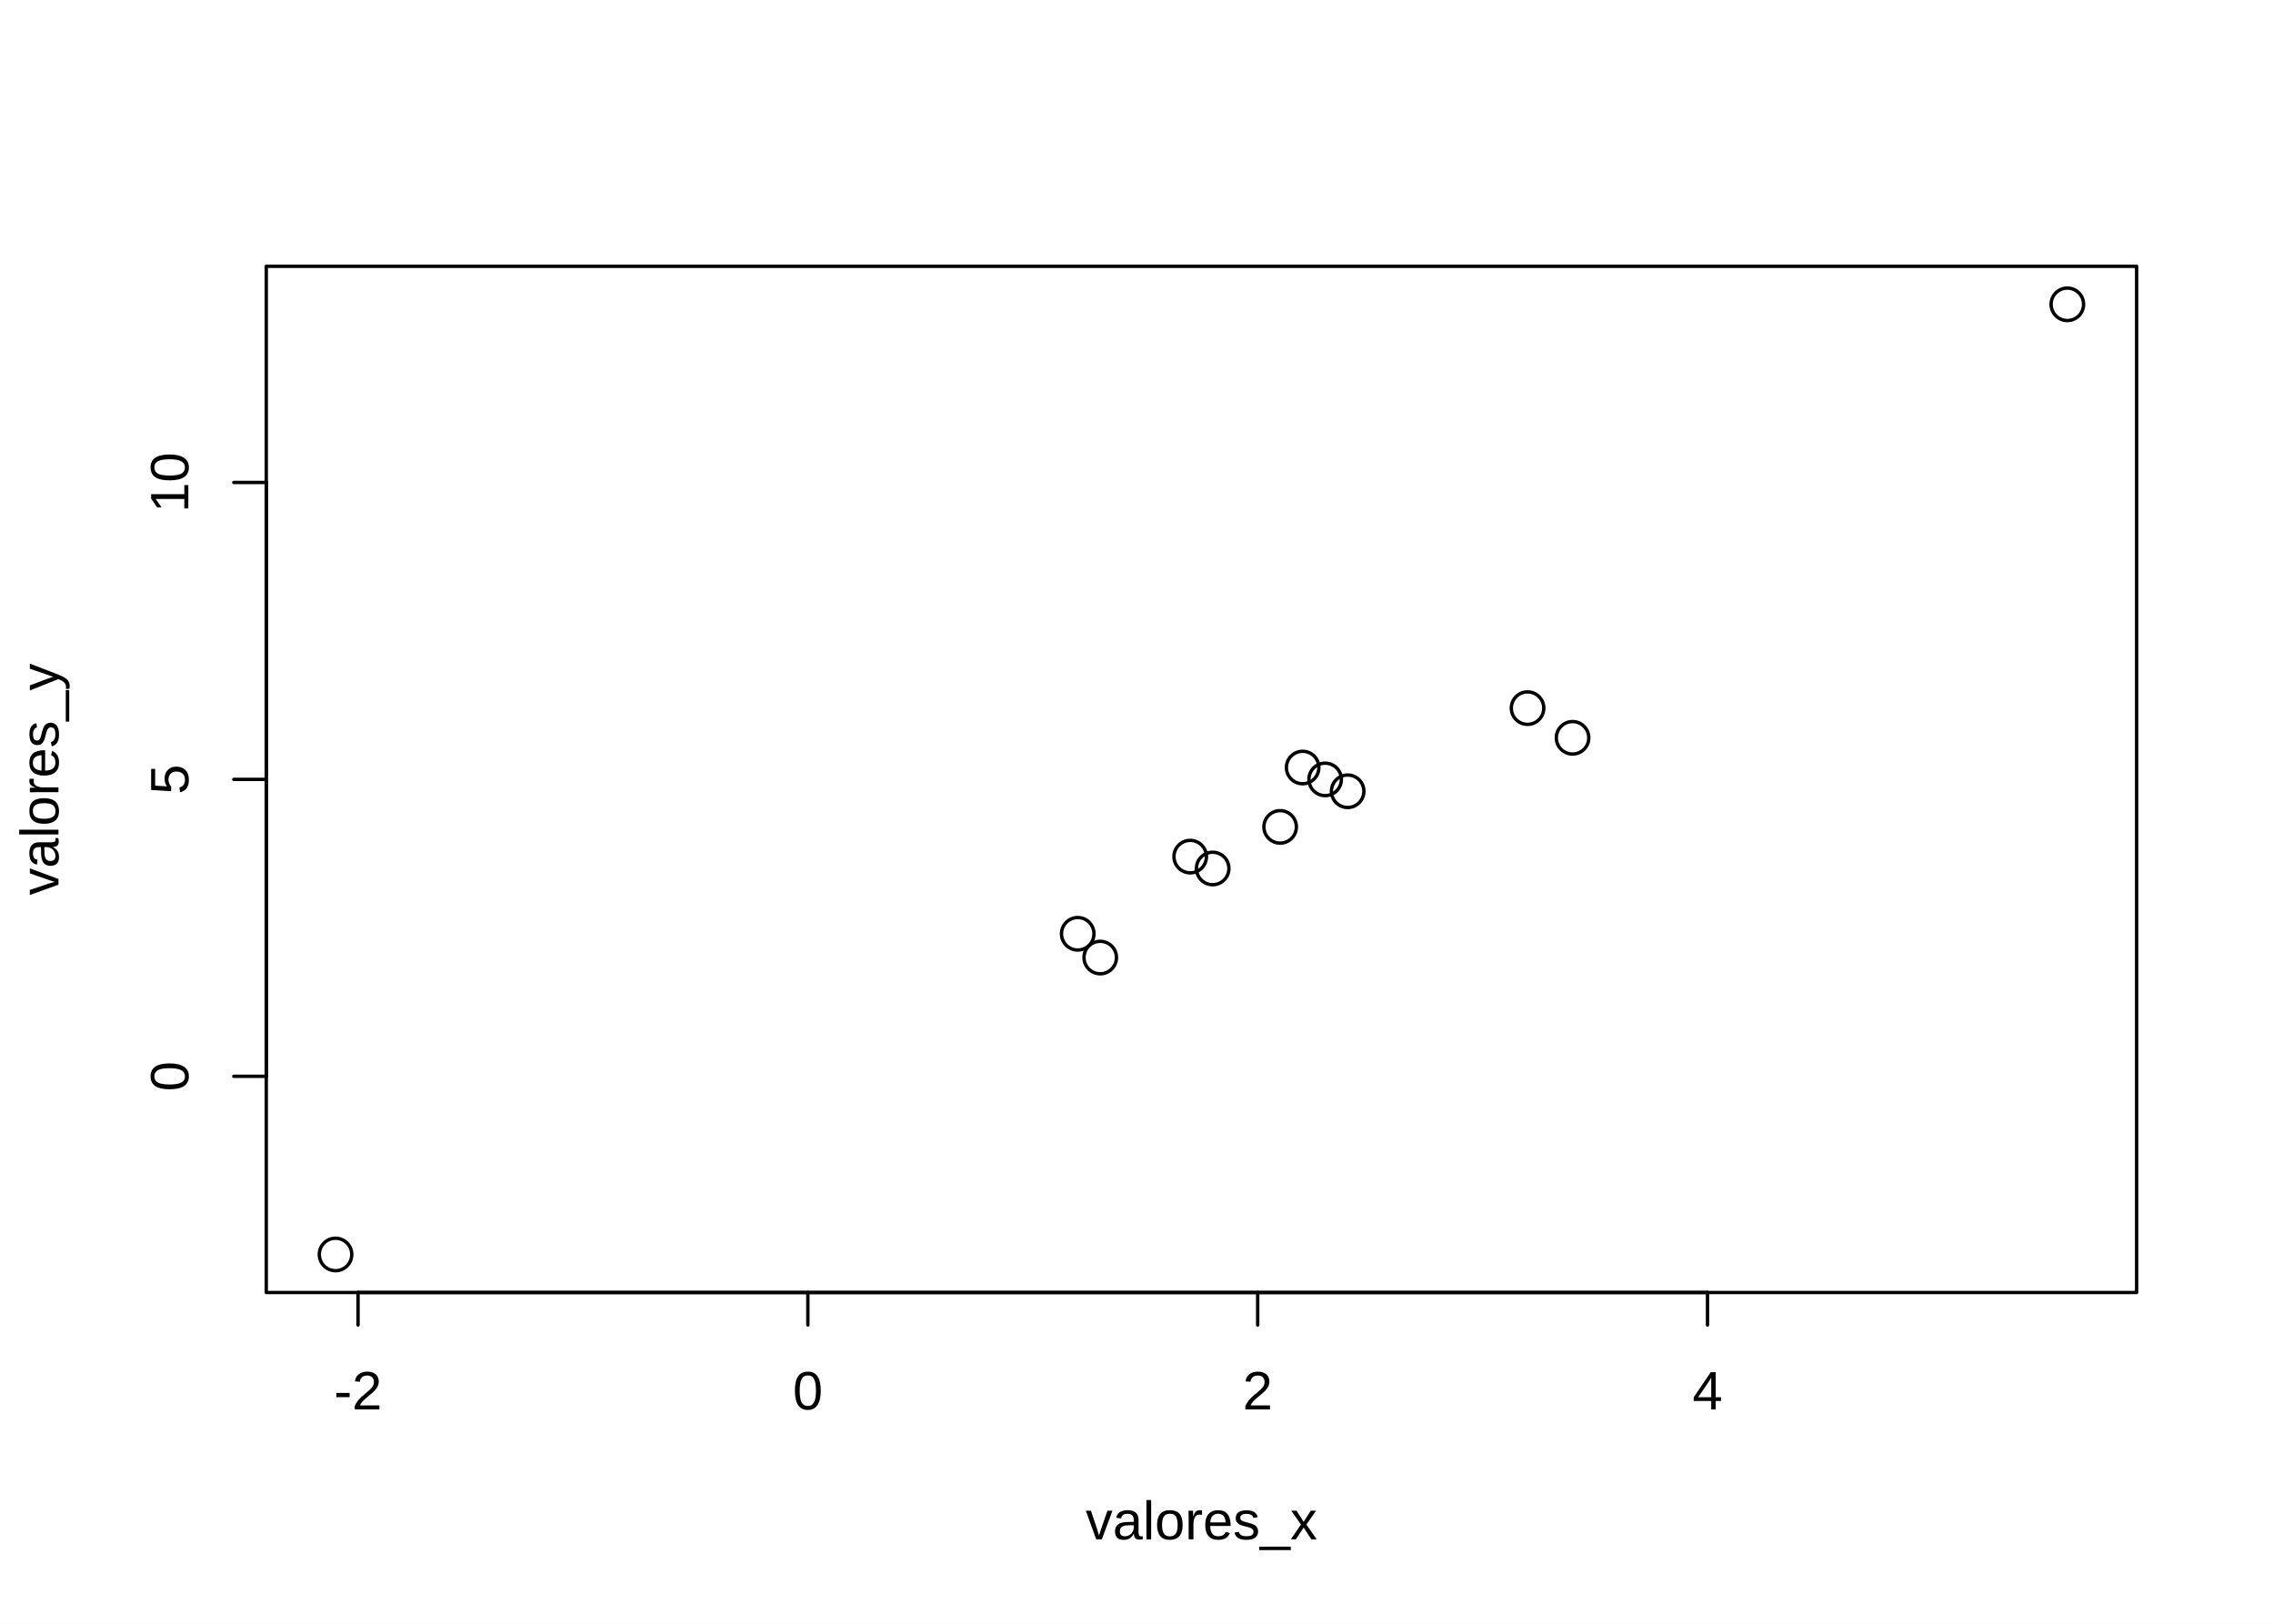
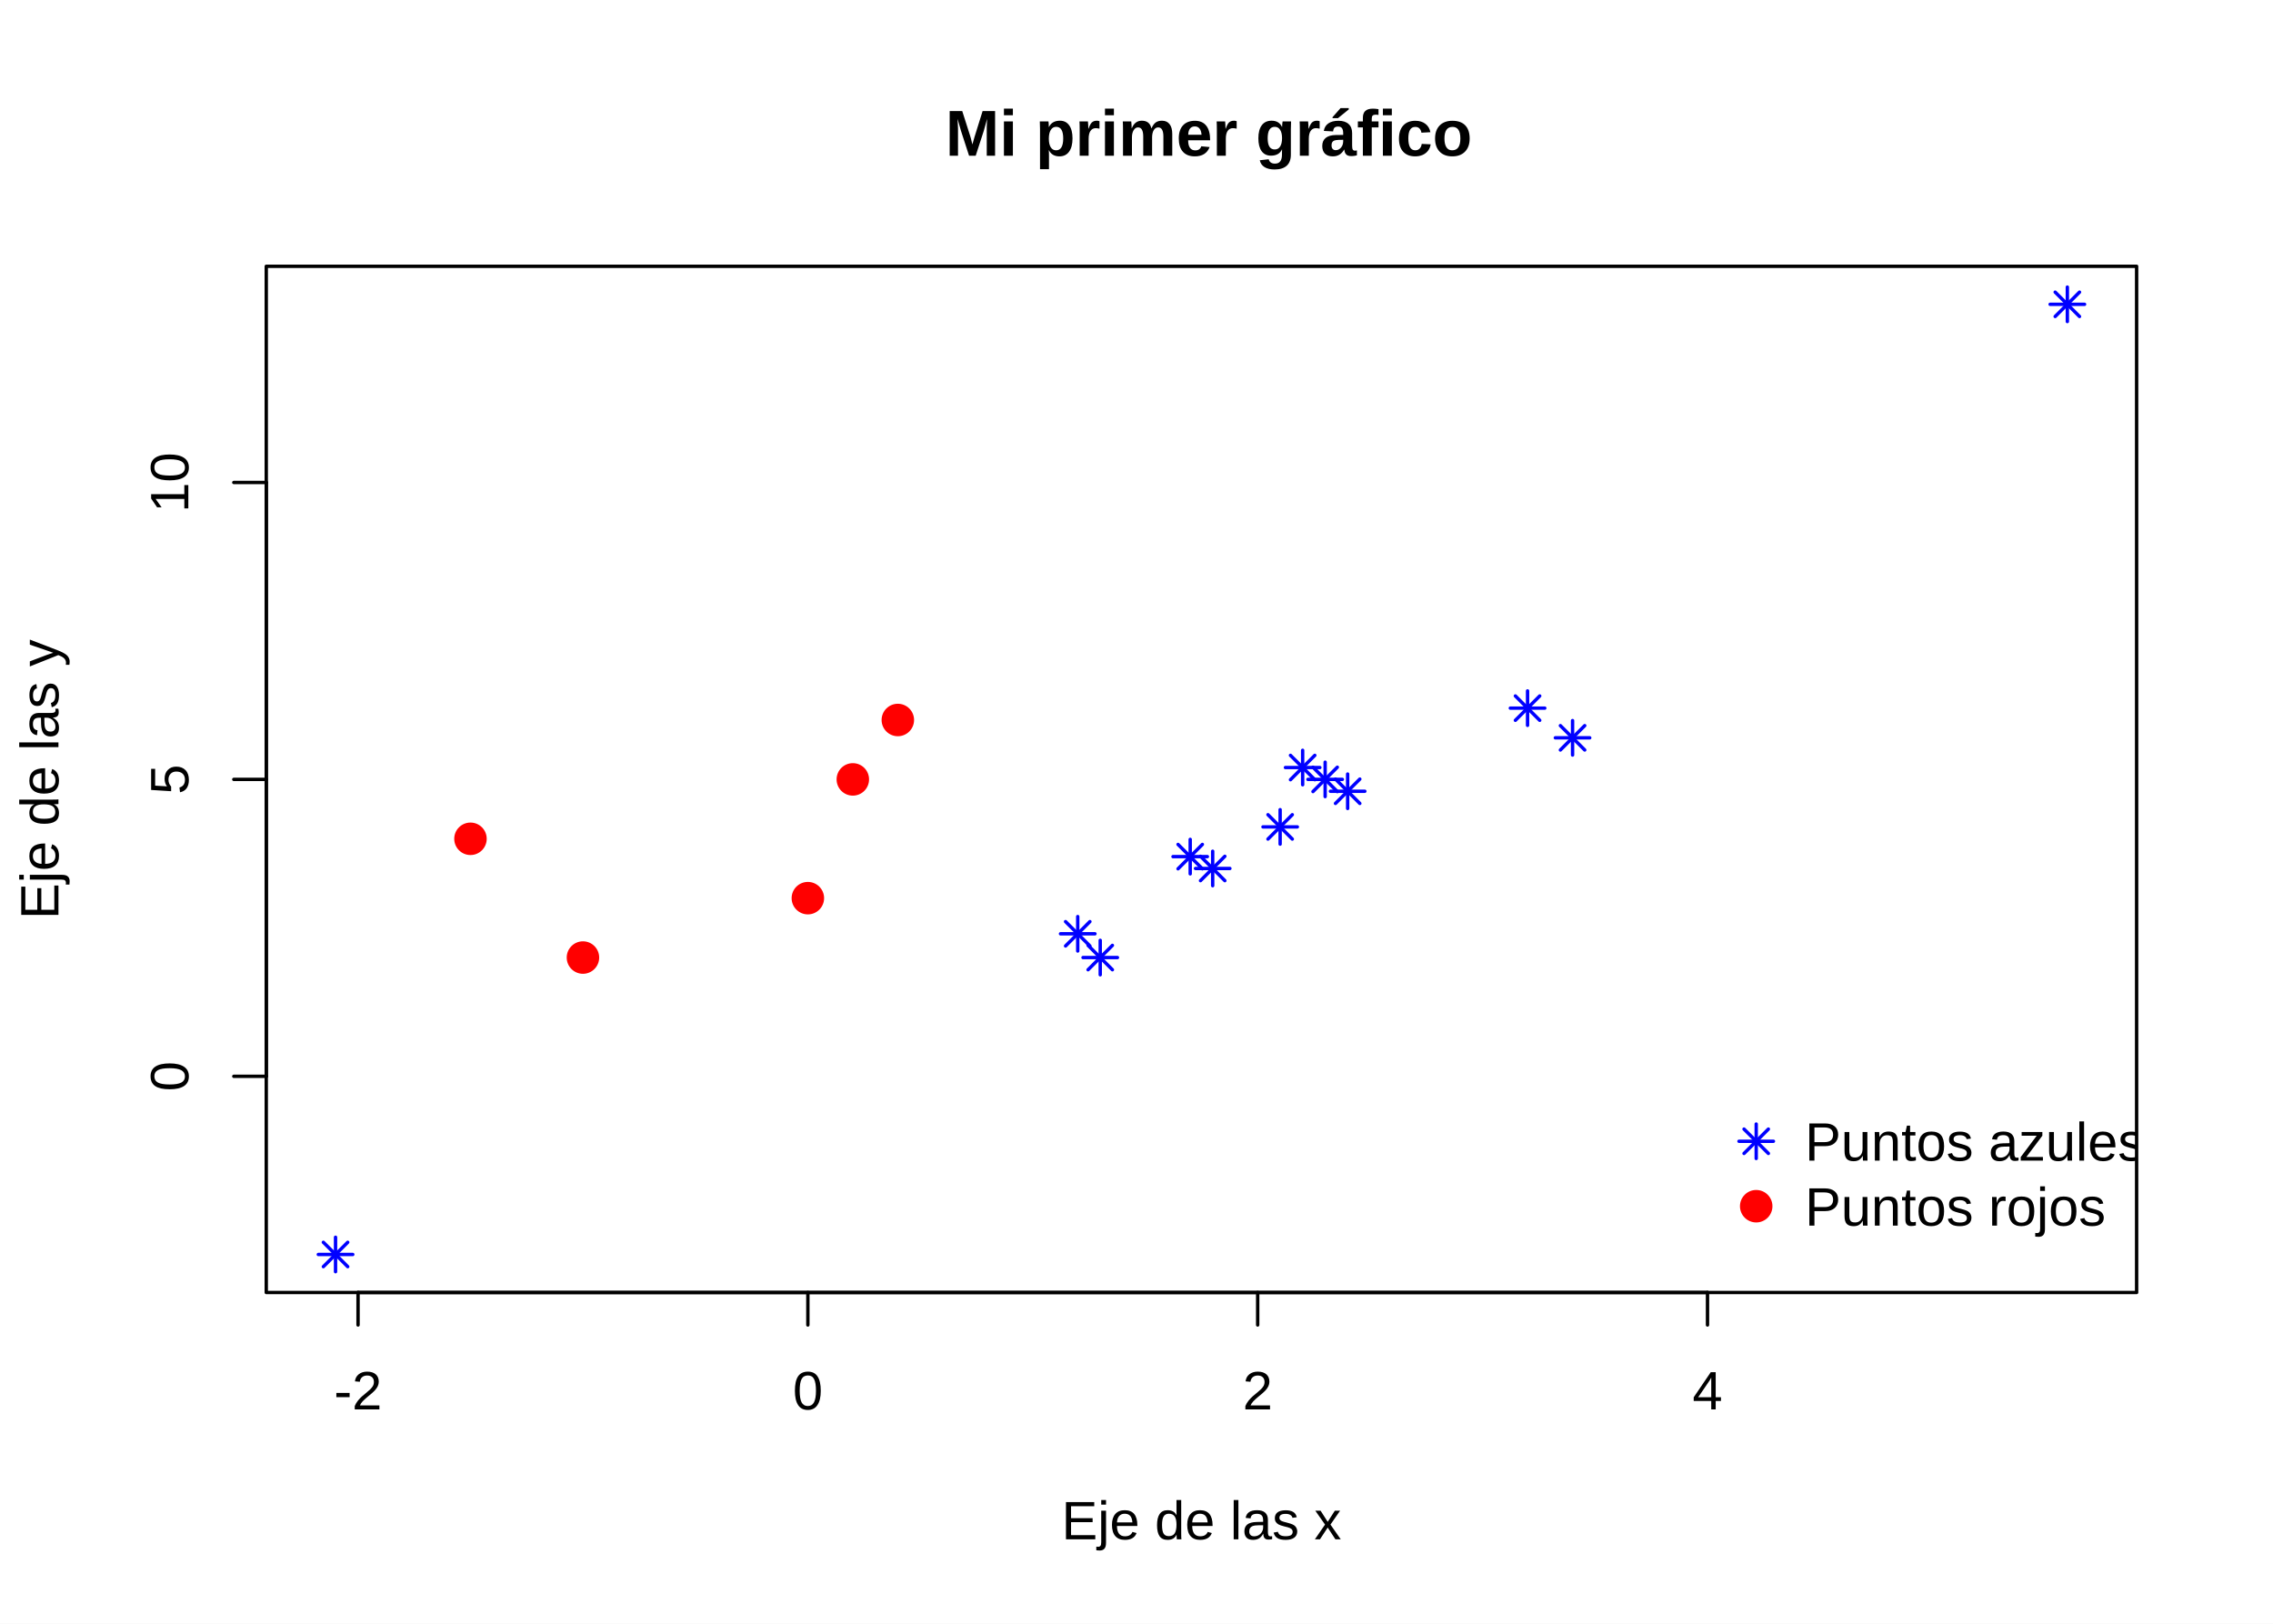
<svg xmlns="http://www.w3.org/2000/svg" viewBox="0 0 504.00 360.00">
  <defs>
    <style type="text/css">
    line, polyline, path, rect, circle {
      fill: none;
      stroke: #000000;
      stroke-linecap: round;
      stroke-linejoin: round;
      stroke-miterlimit: 10.00;
    }
  </style>
  </defs>
  <rect width="100%" height="100%" style="stroke: none; fill: #FFFFFF;" />
  <defs>
    <clipPath id="cpNTkuMDR8NDczLjc2fDI4Ni41Nnw1OS4wNA==">
      <rect x="59.04" y="59.04" width="414.72" height="227.52" />
    </clipPath>
  </defs>
-   <circle cx="238.97" cy="207.03" r="2.70pt" style="stroke-width: 0.75;" clip-path="url(#cpNTkuMDR8NDczLjc2fDI4Ni41Nnw1OS4wNA==)" />
-   <circle cx="348.69" cy="163.58" r="2.70pt" style="stroke-width: 0.75;" clip-path="url(#cpNTkuMDR8NDczLjc2fDI4Ni41Nnw1OS4wNA==)" />
-   <circle cx="243.96" cy="212.30" r="2.70pt" style="stroke-width: 0.75;" clip-path="url(#cpNTkuMDR8NDczLjc2fDI4Ni41Nnw1OS4wNA==)" />
-   <circle cx="74.40" cy="278.13" r="2.70pt" style="stroke-width: 0.75;" clip-path="url(#cpNTkuMDR8NDczLjc2fDI4Ni41Nnw1OS4wNA==)" />
-   <circle cx="458.40" cy="67.47" r="2.70pt" style="stroke-width: 0.75;" clip-path="url(#cpNTkuMDR8NDczLjc2fDI4Ni41Nnw1OS4wNA==)" />
-   <circle cx="293.83" cy="172.80" r="2.70pt" style="stroke-width: 0.75;" clip-path="url(#cpNTkuMDR8NDczLjc2fDI4Ni41Nnw1OS4wNA==)" />
-   <circle cx="338.71" cy="157.00" r="2.70pt" style="stroke-width: 0.75;" clip-path="url(#cpNTkuMDR8NDczLjc2fDI4Ni41Nnw1OS4wNA==)" />
-   <circle cx="298.82" cy="175.43" r="2.70pt" style="stroke-width: 0.75;" clip-path="url(#cpNTkuMDR8NDczLjc2fDI4Ni41Nnw1OS4wNA==)" />
-   <circle cx="283.85" cy="183.33" r="2.70pt" style="stroke-width: 0.75;" clip-path="url(#cpNTkuMDR8NDczLjc2fDI4Ni41Nnw1OS4wNA==)" />
-   <circle cx="268.89" cy="192.55" r="2.70pt" style="stroke-width: 0.75;" clip-path="url(#cpNTkuMDR8NDczLjc2fDI4Ni41Nnw1OS4wNA==)" />
-   <circle cx="263.91" cy="189.92" r="2.70pt" style="stroke-width: 0.75;" clip-path="url(#cpNTkuMDR8NDczLjc2fDI4Ni41Nnw1OS4wNA==)" />
-   <circle cx="288.84" cy="170.17" r="2.70pt" style="stroke-width: 0.75;" clip-path="url(#cpNTkuMDR8NDczLjc2fDI4Ni41Nnw1OS4wNA==)" />
+   <line x1="236.27" y1="209.73" x2="241.67" y2="204.33" style="stroke-width: 0.75; stroke: #0000FF;" clip-path="url(#cpNTkuMDR8NDczLjc2fDI4Ni41Nnw1OS4wNA==)" />
+   <line x1="236.27" y1="204.33" x2="241.67" y2="209.73" style="stroke-width: 0.75; stroke: #0000FF;" clip-path="url(#cpNTkuMDR8NDczLjc2fDI4Ni41Nnw1OS4wNA==)" />
+   <line x1="235.15" y1="207.03" x2="242.79" y2="207.03" style="stroke-width: 0.75; stroke: #0000FF;" clip-path="url(#cpNTkuMDR8NDczLjc2fDI4Ni41Nnw1OS4wNA==)" />
+   <line x1="238.97" y1="210.85" x2="238.97" y2="203.21" style="stroke-width: 0.75; stroke: #0000FF;" clip-path="url(#cpNTkuMDR8NDczLjc2fDI4Ni41Nnw1OS4wNA==)" />
+   <line x1="345.99" y1="166.28" x2="351.39" y2="160.88" style="stroke-width: 0.75; stroke: #0000FF;" clip-path="url(#cpNTkuMDR8NDczLjc2fDI4Ni41Nnw1OS4wNA==)" />
+   <line x1="345.99" y1="160.88" x2="351.39" y2="166.28" style="stroke-width: 0.75; stroke: #0000FF;" clip-path="url(#cpNTkuMDR8NDczLjc2fDI4Ni41Nnw1OS4wNA==)" />
+   <line x1="344.87" y1="163.58" x2="352.50" y2="163.58" style="stroke-width: 0.75; stroke: #0000FF;" clip-path="url(#cpNTkuMDR8NDczLjc2fDI4Ni41Nnw1OS4wNA==)" />
+   <line x1="348.69" y1="167.40" x2="348.69" y2="159.76" style="stroke-width: 0.75; stroke: #0000FF;" clip-path="url(#cpNTkuMDR8NDczLjc2fDI4Ni41Nnw1OS4wNA==)" />
+   <line x1="241.26" y1="215.00" x2="246.66" y2="209.60" style="stroke-width: 0.75; stroke: #0000FF;" clip-path="url(#cpNTkuMDR8NDczLjc2fDI4Ni41Nnw1OS4wNA==)" />
+   <line x1="241.26" y1="209.60" x2="246.66" y2="215.00" style="stroke-width: 0.75; stroke: #0000FF;" clip-path="url(#cpNTkuMDR8NDczLjc2fDI4Ni41Nnw1OS4wNA==)" />
+   <line x1="240.14" y1="212.30" x2="247.78" y2="212.30" style="stroke-width: 0.75; stroke: #0000FF;" clip-path="url(#cpNTkuMDR8NDczLjc2fDI4Ni41Nnw1OS4wNA==)" />
+   <line x1="243.96" y1="216.12" x2="243.96" y2="208.48" style="stroke-width: 0.75; stroke: #0000FF;" clip-path="url(#cpNTkuMDR8NDczLjc2fDI4Ni41Nnw1OS4wNA==)" />
+   <line x1="71.70" y1="280.83" x2="77.10" y2="275.43" style="stroke-width: 0.75; stroke: #0000FF;" clip-path="url(#cpNTkuMDR8NDczLjc2fDI4Ni41Nnw1OS4wNA==)" />
+   <line x1="71.70" y1="275.43" x2="77.10" y2="280.83" style="stroke-width: 0.75; stroke: #0000FF;" clip-path="url(#cpNTkuMDR8NDczLjc2fDI4Ni41Nnw1OS4wNA==)" />
+   <line x1="70.58" y1="278.13" x2="78.22" y2="278.13" style="stroke-width: 0.75; stroke: #0000FF;" clip-path="url(#cpNTkuMDR8NDczLjc2fDI4Ni41Nnw1OS4wNA==)" />
+   <line x1="74.40" y1="281.95" x2="74.40" y2="274.31" style="stroke-width: 0.75; stroke: #0000FF;" clip-path="url(#cpNTkuMDR8NDczLjc2fDI4Ni41Nnw1OS4wNA==)" />
+   <line x1="455.70" y1="70.17" x2="461.10" y2="64.77" style="stroke-width: 0.75; stroke: #0000FF;" clip-path="url(#cpNTkuMDR8NDczLjc2fDI4Ni41Nnw1OS4wNA==)" />
+   <line x1="455.70" y1="64.77" x2="461.10" y2="70.17" style="stroke-width: 0.75; stroke: #0000FF;" clip-path="url(#cpNTkuMDR8NDczLjc2fDI4Ni41Nnw1OS4wNA==)" />
+   <line x1="454.58" y1="67.47" x2="462.22" y2="67.47" style="stroke-width: 0.75; stroke: #0000FF;" clip-path="url(#cpNTkuMDR8NDczLjc2fDI4Ni41Nnw1OS4wNA==)" />
+   <line x1="458.40" y1="71.29" x2="458.40" y2="63.65" style="stroke-width: 0.75; stroke: #0000FF;" clip-path="url(#cpNTkuMDR8NDczLjc2fDI4Ni41Nnw1OS4wNA==)" />
+   <line x1="291.13" y1="175.50" x2="296.53" y2="170.10" style="stroke-width: 0.75; stroke: #0000FF;" clip-path="url(#cpNTkuMDR8NDczLjc2fDI4Ni41Nnw1OS4wNA==)" />
+   <line x1="291.13" y1="170.10" x2="296.53" y2="175.50" style="stroke-width: 0.75; stroke: #0000FF;" clip-path="url(#cpNTkuMDR8NDczLjc2fDI4Ni41Nnw1OS4wNA==)" />
+   <line x1="290.01" y1="172.80" x2="297.65" y2="172.80" style="stroke-width: 0.75; stroke: #0000FF;" clip-path="url(#cpNTkuMDR8NDczLjc2fDI4Ni41Nnw1OS4wNA==)" />
+   <line x1="293.83" y1="176.62" x2="293.83" y2="168.98" style="stroke-width: 0.75; stroke: #0000FF;" clip-path="url(#cpNTkuMDR8NDczLjc2fDI4Ni41Nnw1OS4wNA==)" />
+   <line x1="336.01" y1="159.70" x2="341.41" y2="154.30" style="stroke-width: 0.75; stroke: #0000FF;" clip-path="url(#cpNTkuMDR8NDczLjc2fDI4Ni41Nnw1OS4wNA==)" />
+   <line x1="336.01" y1="154.30" x2="341.41" y2="159.70" style="stroke-width: 0.75; stroke: #0000FF;" clip-path="url(#cpNTkuMDR8NDczLjc2fDI4Ni41Nnw1OS4wNA==)" />
+   <line x1="334.89" y1="157.00" x2="342.53" y2="157.00" style="stroke-width: 0.75; stroke: #0000FF;" clip-path="url(#cpNTkuMDR8NDczLjc2fDI4Ni41Nnw1OS4wNA==)" />
+   <line x1="338.71" y1="160.82" x2="338.71" y2="153.18" style="stroke-width: 0.75; stroke: #0000FF;" clip-path="url(#cpNTkuMDR8NDczLjc2fDI4Ni41Nnw1OS4wNA==)" />
+   <line x1="296.12" y1="178.13" x2="301.52" y2="172.73" style="stroke-width: 0.75; stroke: #0000FF;" clip-path="url(#cpNTkuMDR8NDczLjc2fDI4Ni41Nnw1OS4wNA==)" />
+   <line x1="296.12" y1="172.73" x2="301.52" y2="178.13" style="stroke-width: 0.75; stroke: #0000FF;" clip-path="url(#cpNTkuMDR8NDczLjc2fDI4Ni41Nnw1OS4wNA==)" />
+   <line x1="295.00" y1="175.43" x2="302.63" y2="175.43" style="stroke-width: 0.75; stroke: #0000FF;" clip-path="url(#cpNTkuMDR8NDczLjc2fDI4Ni41Nnw1OS4wNA==)" />
+   <line x1="298.82" y1="179.25" x2="298.82" y2="171.61" style="stroke-width: 0.75; stroke: #0000FF;" clip-path="url(#cpNTkuMDR8NDczLjc2fDI4Ni41Nnw1OS4wNA==)" />
+   <line x1="281.15" y1="186.03" x2="286.55" y2="180.63" style="stroke-width: 0.75; stroke: #0000FF;" clip-path="url(#cpNTkuMDR8NDczLjc2fDI4Ni41Nnw1OS4wNA==)" />
+   <line x1="281.15" y1="180.63" x2="286.55" y2="186.03" style="stroke-width: 0.75; stroke: #0000FF;" clip-path="url(#cpNTkuMDR8NDczLjc2fDI4Ni41Nnw1OS4wNA==)" />
+   <line x1="280.04" y1="183.33" x2="287.67" y2="183.33" style="stroke-width: 0.75; stroke: #0000FF;" clip-path="url(#cpNTkuMDR8NDczLjc2fDI4Ni41Nnw1OS4wNA==)" />
+   <line x1="283.85" y1="187.15" x2="283.85" y2="179.51" style="stroke-width: 0.75; stroke: #0000FF;" clip-path="url(#cpNTkuMDR8NDczLjc2fDI4Ni41Nnw1OS4wNA==)" />
+   <line x1="266.19" y1="195.25" x2="271.59" y2="189.85" style="stroke-width: 0.75; stroke: #0000FF;" clip-path="url(#cpNTkuMDR8NDczLjc2fDI4Ni41Nnw1OS4wNA==)" />
+   <line x1="266.19" y1="189.85" x2="271.59" y2="195.25" style="stroke-width: 0.75; stroke: #0000FF;" clip-path="url(#cpNTkuMDR8NDczLjc2fDI4Ni41Nnw1OS4wNA==)" />
+   <line x1="265.08" y1="192.55" x2="272.71" y2="192.55" style="stroke-width: 0.75; stroke: #0000FF;" clip-path="url(#cpNTkuMDR8NDczLjc2fDI4Ni41Nnw1OS4wNA==)" />
+   <line x1="268.89" y1="196.37" x2="268.89" y2="188.73" style="stroke-width: 0.75; stroke: #0000FF;" clip-path="url(#cpNTkuMDR8NDczLjc2fDI4Ni41Nnw1OS4wNA==)" />
+   <line x1="261.21" y1="192.62" x2="266.61" y2="187.22" style="stroke-width: 0.75; stroke: #0000FF;" clip-path="url(#cpNTkuMDR8NDczLjc2fDI4Ni41Nnw1OS4wNA==)" />
+   <line x1="261.21" y1="187.22" x2="266.61" y2="192.62" style="stroke-width: 0.75; stroke: #0000FF;" clip-path="url(#cpNTkuMDR8NDczLjc2fDI4Ni41Nnw1OS4wNA==)" />
+   <line x1="260.09" y1="189.92" x2="267.72" y2="189.92" style="stroke-width: 0.75; stroke: #0000FF;" clip-path="url(#cpNTkuMDR8NDczLjc2fDI4Ni41Nnw1OS4wNA==)" />
+   <line x1="263.91" y1="193.74" x2="263.91" y2="186.10" style="stroke-width: 0.75; stroke: #0000FF;" clip-path="url(#cpNTkuMDR8NDczLjc2fDI4Ni41Nnw1OS4wNA==)" />
+   <line x1="286.14" y1="172.87" x2="291.54" y2="167.47" style="stroke-width: 0.75; stroke: #0000FF;" clip-path="url(#cpNTkuMDR8NDczLjc2fDI4Ni41Nnw1OS4wNA==)" />
+   <line x1="286.14" y1="167.47" x2="291.54" y2="172.87" style="stroke-width: 0.75; stroke: #0000FF;" clip-path="url(#cpNTkuMDR8NDczLjc2fDI4Ni41Nnw1OS4wNA==)" />
+   <line x1="285.02" y1="170.17" x2="292.66" y2="170.17" style="stroke-width: 0.75; stroke: #0000FF;" clip-path="url(#cpNTkuMDR8NDczLjc2fDI4Ni41Nnw1OS4wNA==)" />
+   <line x1="288.84" y1="173.99" x2="288.84" y2="166.35" style="stroke-width: 0.75; stroke: #0000FF;" clip-path="url(#cpNTkuMDR8NDczLjc2fDI4Ni41Nnw1OS4wNA==)" />
  <defs>
    <clipPath id="cpMHw1MDR8MzYwfDA=">
      <rect x="0.00" y="0.00" width="504.00" height="360.00" />
    </clipPath>
  </defs>
  <line x1="79.39" y1="286.56" x2="378.61" y2="286.56" style="stroke-width: 0.75;" clip-path="url(#cpMHw1MDR8MzYwfDA=)" />
  <line x1="79.39" y1="286.56" x2="79.39" y2="293.76" style="stroke-width: 0.75;" clip-path="url(#cpMHw1MDR8MzYwfDA=)" />
  <line x1="179.13" y1="286.56" x2="179.13" y2="293.76" style="stroke-width: 0.75;" clip-path="url(#cpMHw1MDR8MzYwfDA=)" />
  <line x1="278.87" y1="286.56" x2="278.87" y2="293.76" style="stroke-width: 0.75;" clip-path="url(#cpMHw1MDR8MzYwfDA=)" />
  <line x1="378.61" y1="286.56" x2="378.61" y2="293.76" style="stroke-width: 0.75;" clip-path="url(#cpMHw1MDR8MzYwfDA=)" />
  <g clip-path="url(#cpMHw1MDR8MzYwfDA=)">
    <text x="74.05" y="312.48" style="font-size: 12.00px; font-family: Arial;" textLength="10.67px" lengthAdjust="spacingAndGlyphs">-2</text>
  </g>
  <g clip-path="url(#cpMHw1MDR8MzYwfDA=)">
    <text x="175.79" y="312.48" style="font-size: 12.00px; font-family: Arial;" textLength="6.67px" lengthAdjust="spacingAndGlyphs">0</text>
  </g>
  <g clip-path="url(#cpMHw1MDR8MzYwfDA=)">
    <text x="275.53" y="312.48" style="font-size: 12.00px; font-family: Arial;" textLength="6.67px" lengthAdjust="spacingAndGlyphs">2</text>
  </g>
  <g clip-path="url(#cpMHw1MDR8MzYwfDA=)">
    <text x="375.27" y="312.48" style="font-size: 12.00px; font-family: Arial;" textLength="6.67px" lengthAdjust="spacingAndGlyphs">4</text>
  </g>
  <line x1="59.04" y1="238.63" x2="59.04" y2="106.97" style="stroke-width: 0.75;" clip-path="url(#cpMHw1MDR8MzYwfDA=)" />
  <line x1="59.04" y1="238.63" x2="51.84" y2="238.63" style="stroke-width: 0.75;" clip-path="url(#cpMHw1MDR8MzYwfDA=)" />
  <line x1="59.04" y1="172.80" x2="51.84" y2="172.80" style="stroke-width: 0.75;" clip-path="url(#cpMHw1MDR8MzYwfDA=)" />
  <line x1="59.04" y1="106.97" x2="51.84" y2="106.97" style="stroke-width: 0.75;" clip-path="url(#cpMHw1MDR8MzYwfDA=)" />
  <g clip-path="url(#cpMHw1MDR8MzYwfDA=)">
    <text transform="translate(41.76,241.97) rotate(-90)" style="font-size: 12.00px; font-family: Arial;" textLength="6.67px" lengthAdjust="spacingAndGlyphs">0</text>
  </g>
  <g clip-path="url(#cpMHw1MDR8MzYwfDA=)">
    <text transform="translate(41.76,176.14) rotate(-90)" style="font-size: 12.00px; font-family: Arial;" textLength="6.67px" lengthAdjust="spacingAndGlyphs">5</text>
  </g>
  <g clip-path="url(#cpMHw1MDR8MzYwfDA=)">
    <text transform="translate(41.76,113.64) rotate(-90)" style="font-size: 12.00px; font-family: Arial;" textLength="13.35px" lengthAdjust="spacingAndGlyphs">10</text>
  </g>
  <polyline points="59.04,286.56 473.76,286.56 473.76,59.04 59.04,59.04 59.04,286.56 " style="stroke-width: 0.75;" clip-path="url(#cpMHw1MDR8MzYwfDA=)" />
  <g clip-path="url(#cpMHw1MDR8MzYwfDA=)">
-     <text x="240.72" y="341.28" style="font-size: 12.00px; font-family: Arial;" textLength="51.36px" lengthAdjust="spacingAndGlyphs">valores_x</text>
+     <text x="209.61" y="34.53" style="font-size: 14.40px; font-weight: bold; font-family: Arial;" textLength="113.58px" lengthAdjust="spacingAndGlyphs">Mi primer gráfico</text>
  </g>
  <g clip-path="url(#cpMHw1MDR8MzYwfDA=)">
-     <text transform="translate(12.96,198.48) rotate(-90)" style="font-size: 12.00px; font-family: Arial;" textLength="51.36px" lengthAdjust="spacingAndGlyphs">valores_y</text>
+     <text x="235.38" y="341.28" style="font-size: 12.00px; font-family: Arial;" textLength="62.03px" lengthAdjust="spacingAndGlyphs">Eje de las x</text>
+   </g>
+   <g clip-path="url(#cpMHw1MDR8MzYwfDA=)">
+     <text transform="translate(12.96,203.82) rotate(-90)" style="font-size: 12.00px; font-family: Arial;" textLength="62.03px" lengthAdjust="spacingAndGlyphs">Eje de las y</text>
+   </g>
+   <defs>
+     <clipPath id="cpNTkuMDR8NDczLjc2fDI4Ni41Nnw1OS4wNA==">
+       <rect x="59.04" y="59.04" width="414.72" height="227.52" />
+     </clipPath>
+   </defs>
+   <circle cx="129.26" cy="212.30" r="2.70pt" style="stroke-width: 0.75; stroke: none; fill: #FF0000;" clip-path="url(#cpNTkuMDR8NDczLjc2fDI4Ni41Nnw1OS4wNA==)" />
+   <circle cx="179.13" cy="199.13" r="2.70pt" style="stroke-width: 0.75; stroke: none; fill: #FF0000;" clip-path="url(#cpNTkuMDR8NDczLjc2fDI4Ni41Nnw1OS4wNA==)" />
+   <circle cx="104.32" cy="185.97" r="2.70pt" style="stroke-width: 0.75; stroke: none; fill: #FF0000;" clip-path="url(#cpNTkuMDR8NDczLjc2fDI4Ni41Nnw1OS4wNA==)" />
+   <circle cx="189.10" cy="172.80" r="2.70pt" style="stroke-width: 0.75; stroke: none; fill: #FF0000;" clip-path="url(#cpNTkuMDR8NDczLjc2fDI4Ni41Nnw1OS4wNA==)" />
+   <circle cx="199.08" cy="159.63" r="2.70pt" style="stroke-width: 0.75; stroke: none; fill: #FF0000;" clip-path="url(#cpNTkuMDR8NDczLjc2fDI4Ni41Nnw1OS4wNA==)" />
+   <line x1="386.71" y1="255.73" x2="392.11" y2="250.33" style="stroke-width: 0.75; stroke: #0000FF;" clip-path="url(#cpNTkuMDR8NDczLjc2fDI4Ni41Nnw1OS4wNA==)" />
+   <line x1="386.71" y1="250.33" x2="392.11" y2="255.73" style="stroke-width: 0.75; stroke: #0000FF;" clip-path="url(#cpNTkuMDR8NDczLjc2fDI4Ni41Nnw1OS4wNA==)" />
+   <line x1="385.59" y1="253.03" x2="393.23" y2="253.03" style="stroke-width: 0.75; stroke: #0000FF;" clip-path="url(#cpNTkuMDR8NDczLjc2fDI4Ni41Nnw1OS4wNA==)" />
+   <line x1="389.41" y1="256.85" x2="389.41" y2="249.21" style="stroke-width: 0.75; stroke: #0000FF;" clip-path="url(#cpNTkuMDR8NDczLjc2fDI4Ni41Nnw1OS4wNA==)" />
+   <circle cx="389.41" cy="267.43" r="2.70pt" style="stroke-width: 0.75; stroke: none; fill: #FF0000;" clip-path="url(#cpNTkuMDR8NDczLjc2fDI4Ni41Nnw1OS4wNA==)" />
+   <g clip-path="url(#cpNTkuMDR8NDczLjc2fDI4Ni41Nnw1OS4wNA==)">
+     <text x="400.21" y="257.33" style="font-size: 12.00px; font-family: Arial;" textLength="75.38px" lengthAdjust="spacingAndGlyphs">Puntos azules</text>
+   </g>
+   <g clip-path="url(#cpNTkuMDR8NDczLjc2fDI4Ni41Nnw1OS4wNA==)">
+     <text x="400.21" y="271.73" style="font-size: 12.00px; font-family: Arial;" textLength="66.70px" lengthAdjust="spacingAndGlyphs">Puntos rojos</text>
  </g>
</svg>
